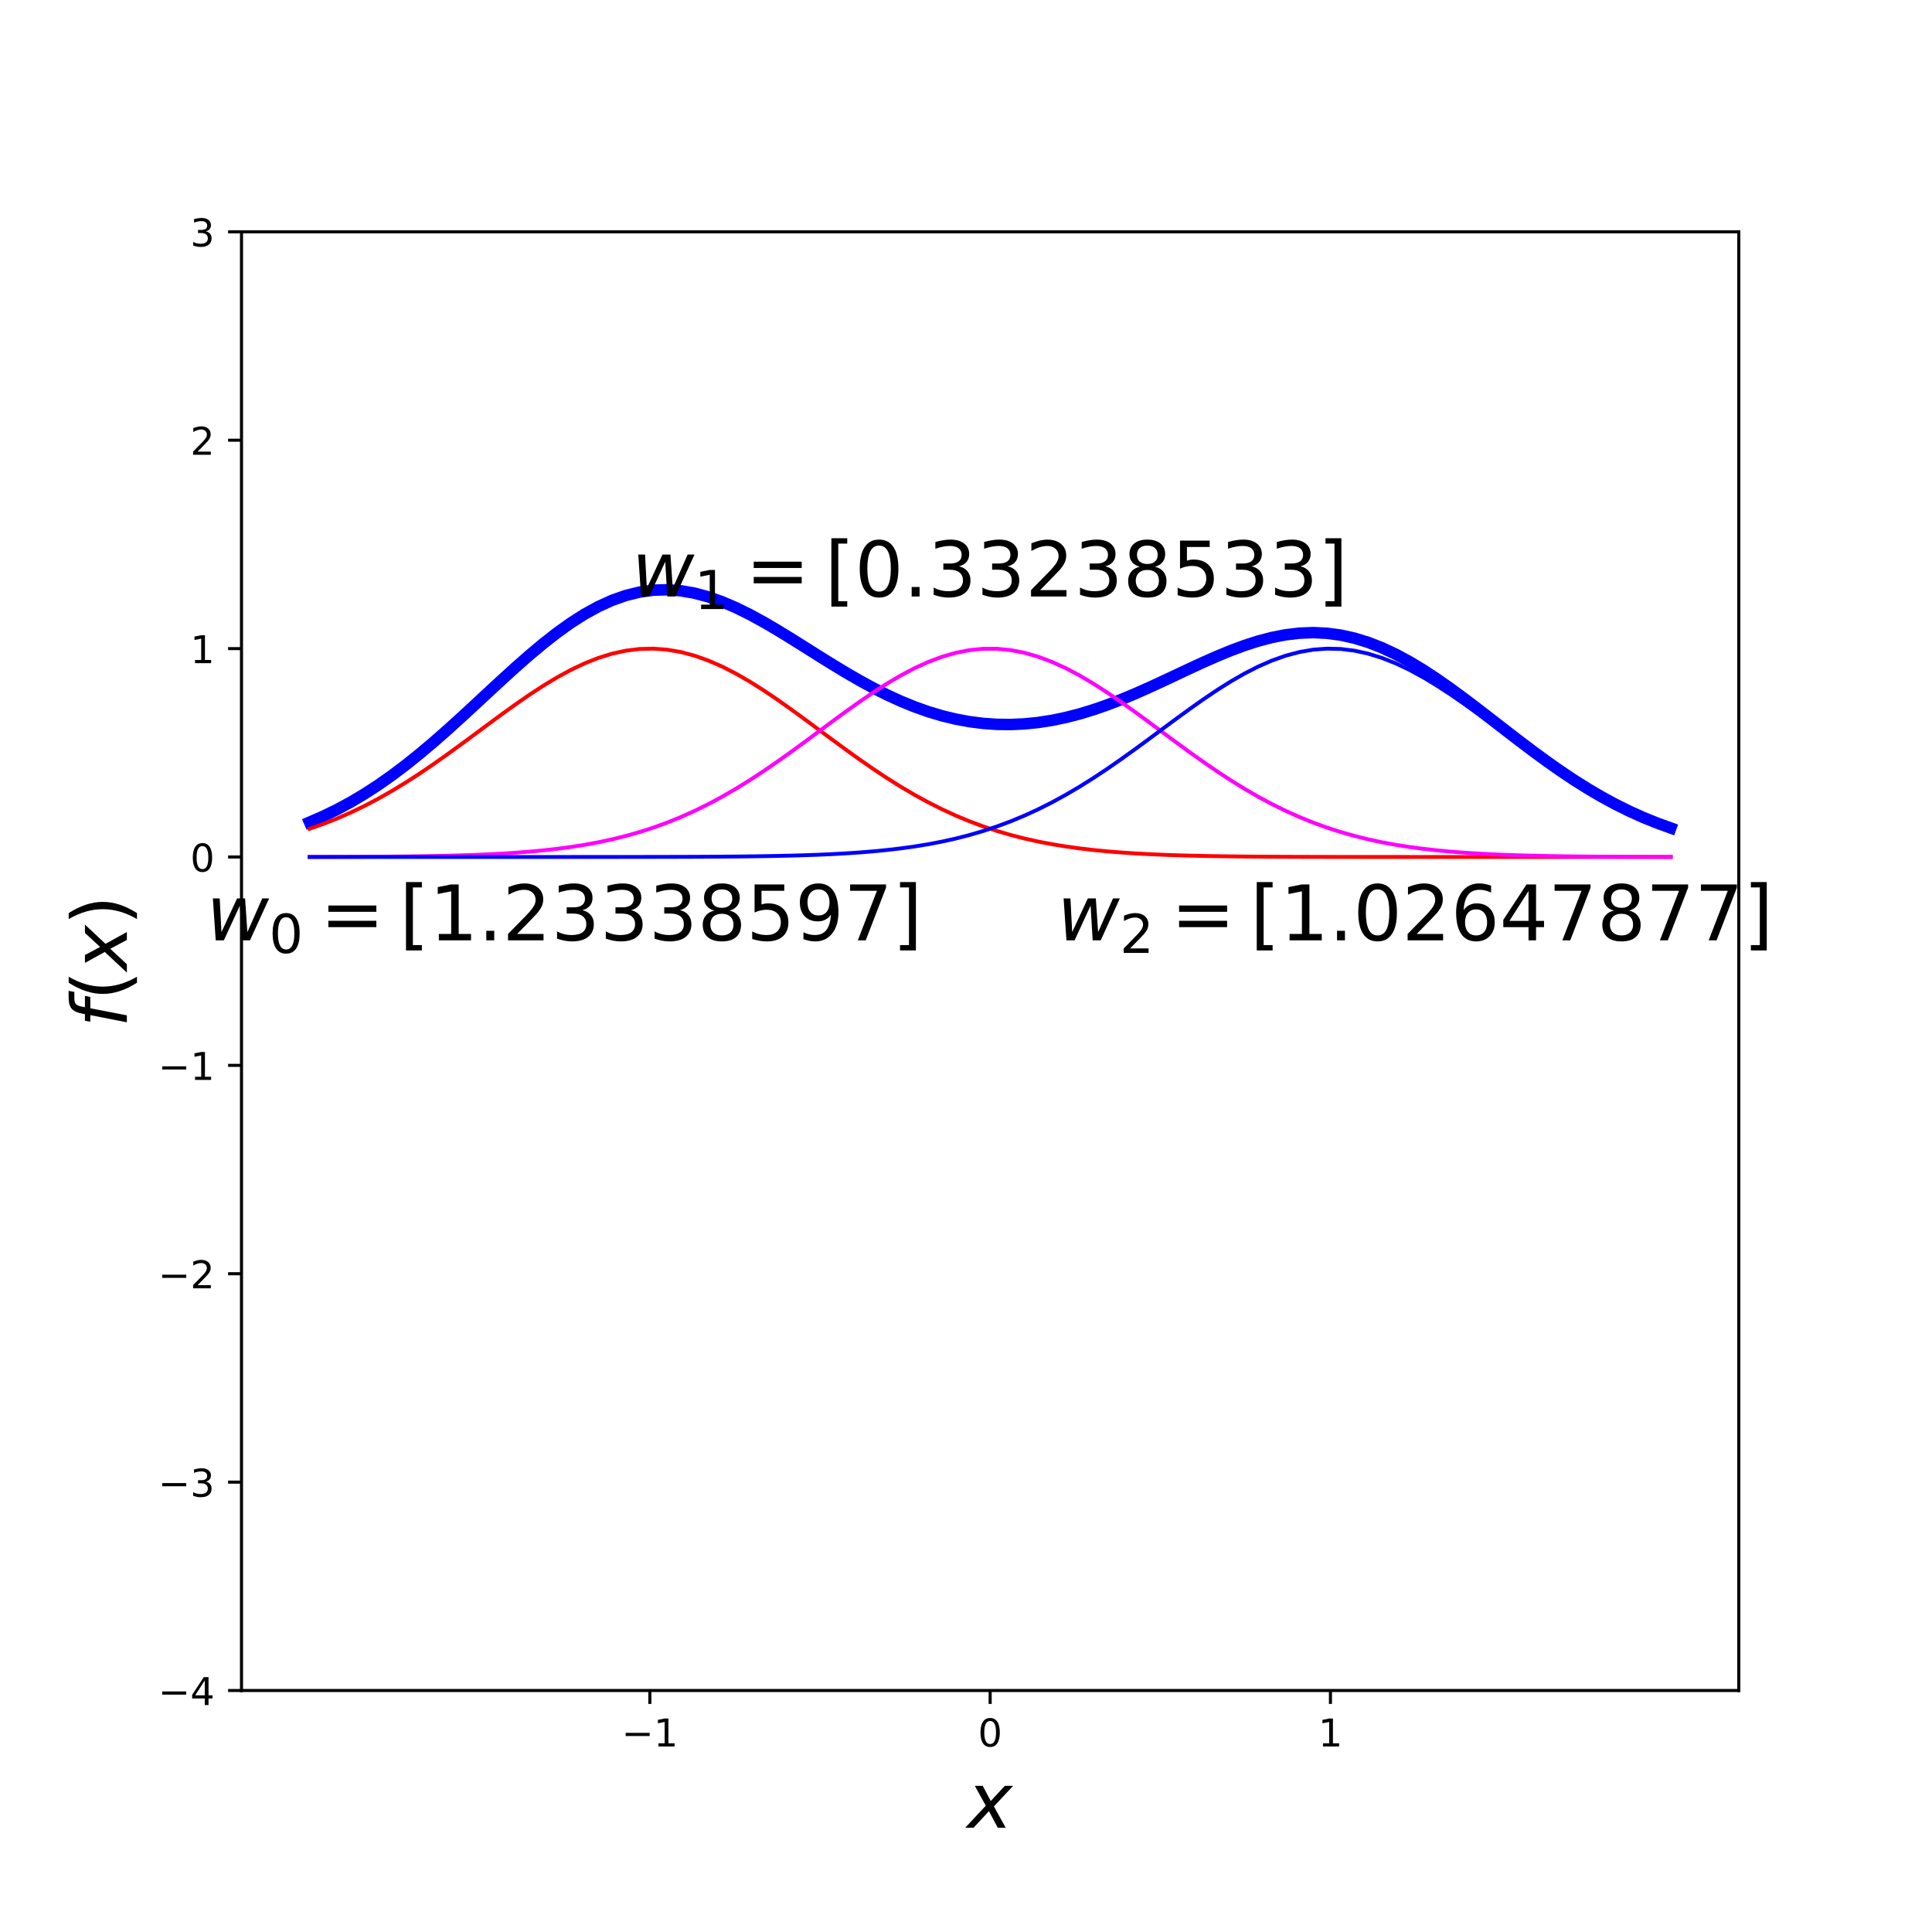
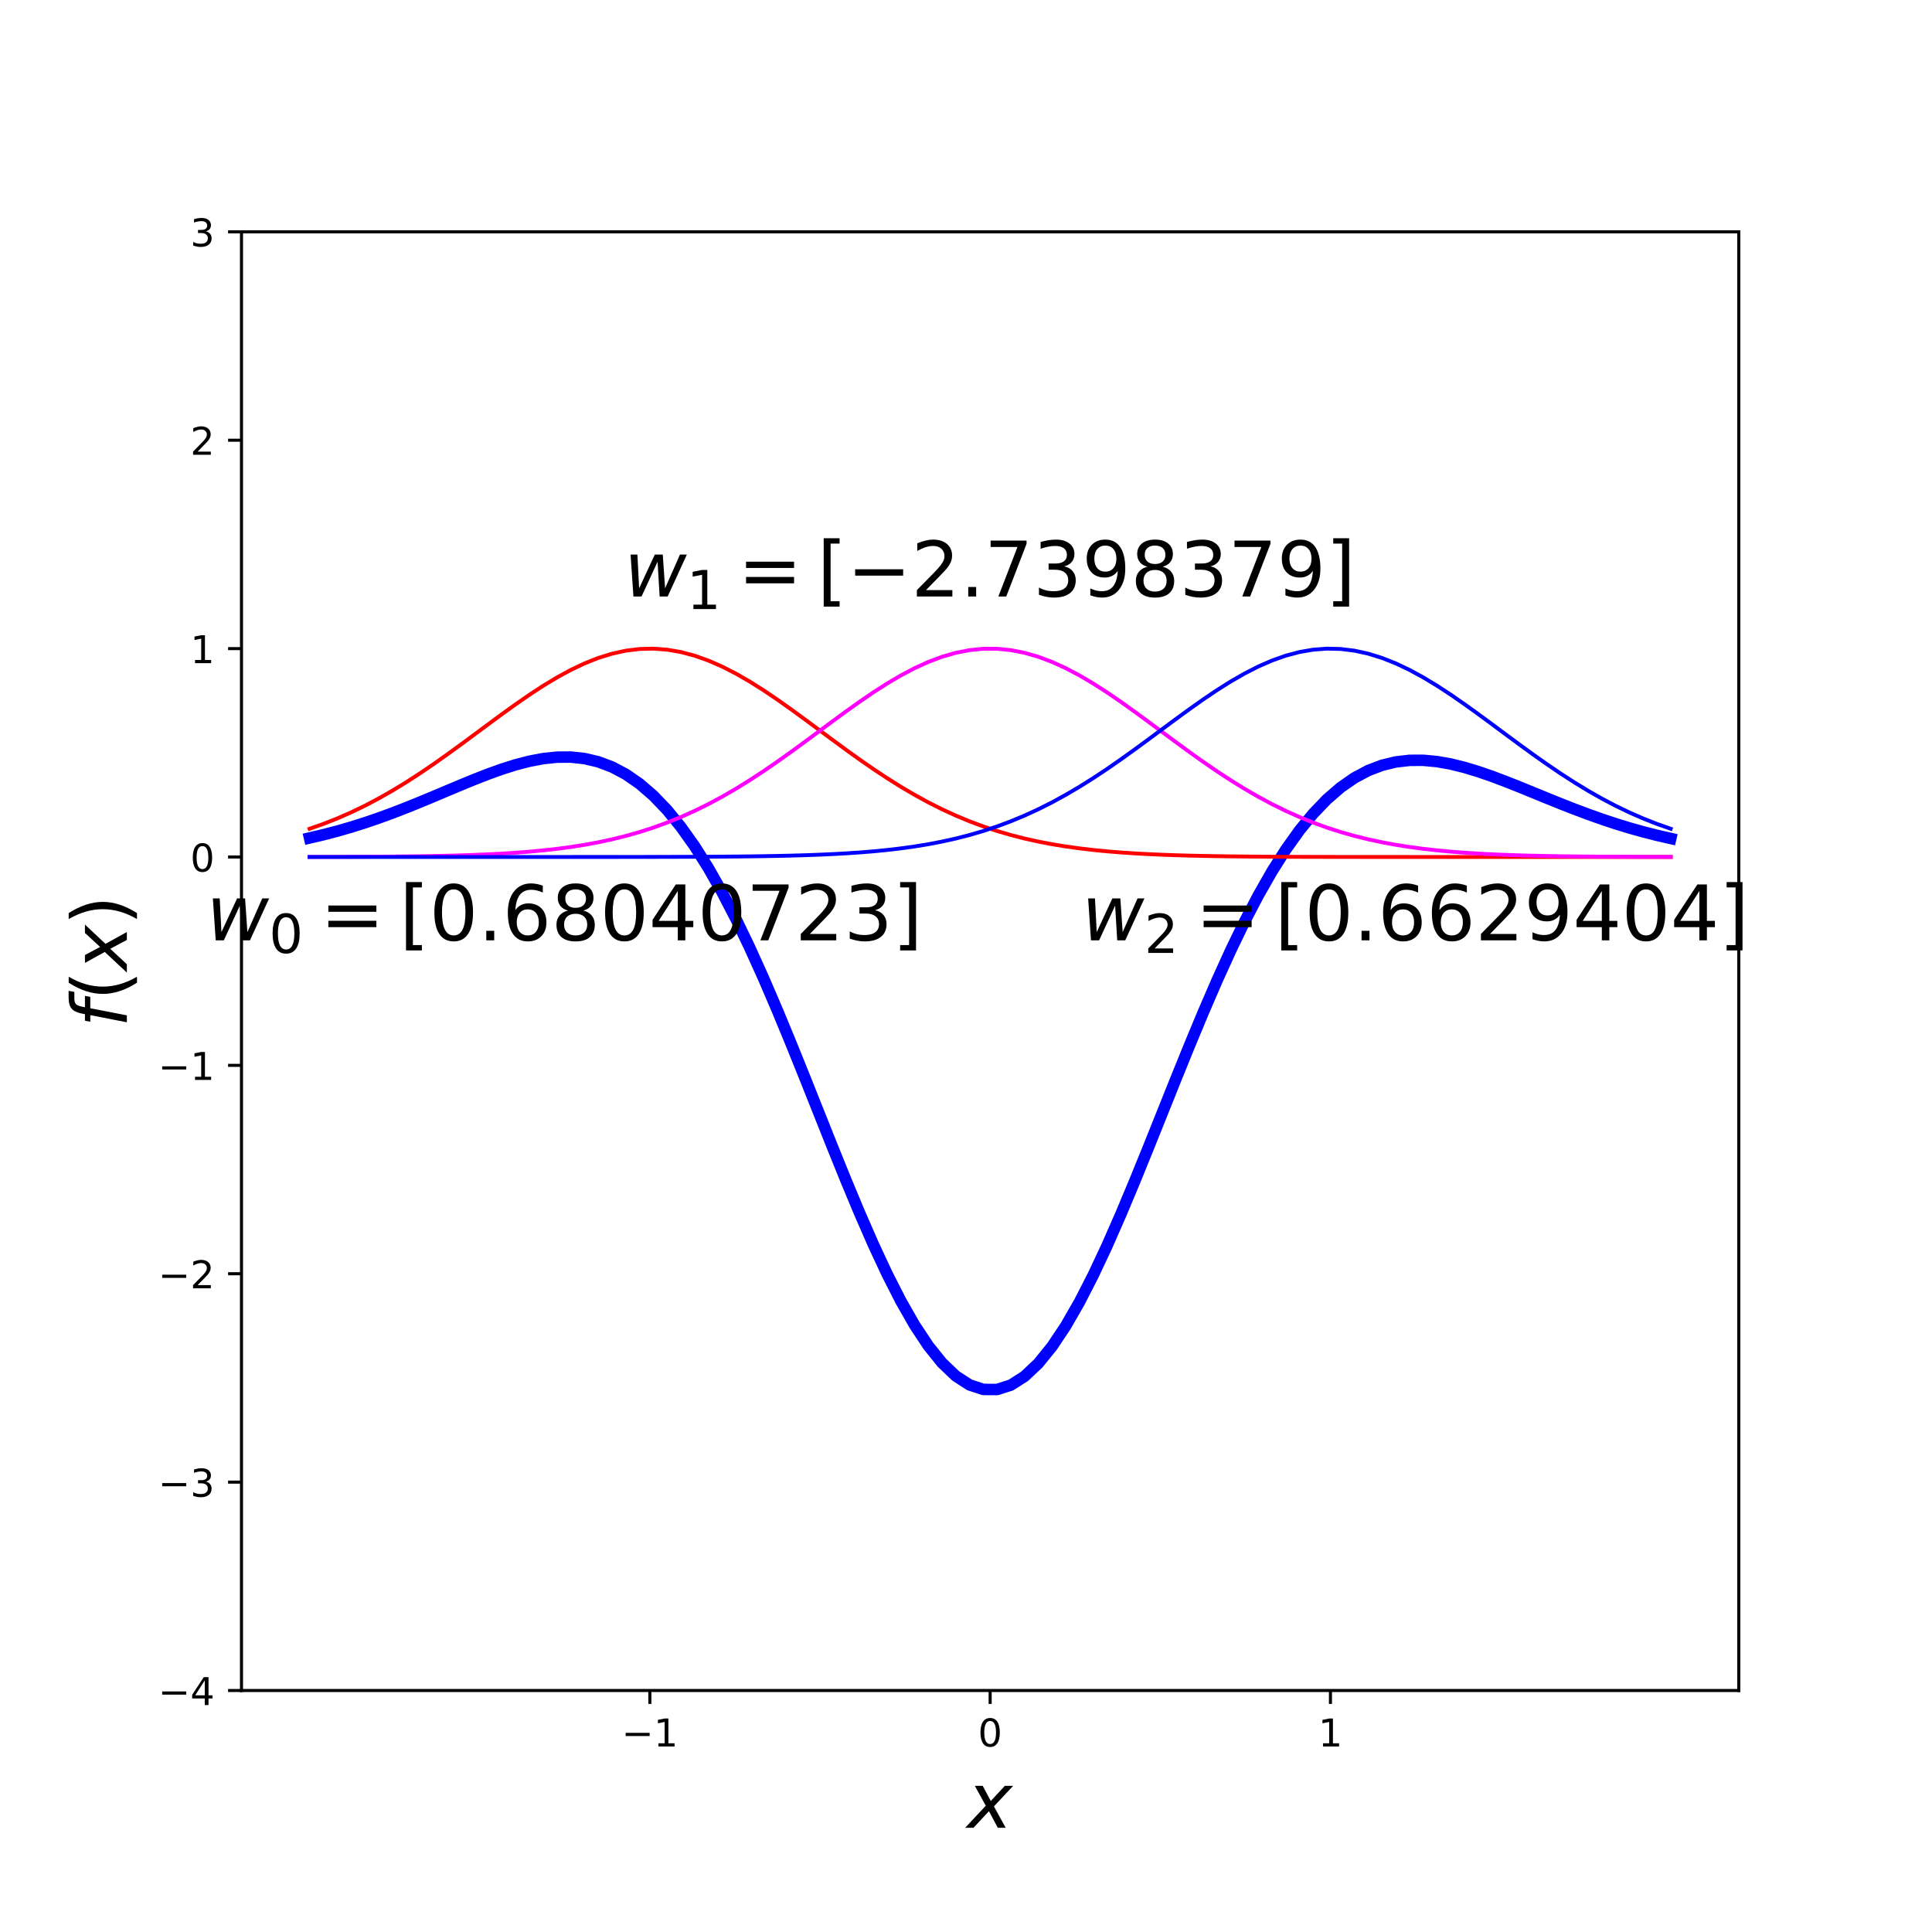
<svg xmlns="http://www.w3.org/2000/svg" xmlns:xlink="http://www.w3.org/1999/xlink" height="504pt" version="1.1" viewBox="0 0 504 504" width="504pt">
  <defs>
    <style type="text/css">
*{stroke-linecap:butt;stroke-linejoin:round;}
  </style>
  </defs>
  <g id="figure_1">
    <g id="patch_1">
      <path d="M 0 504  L 504 504  L 504 0  L 0 0  z " style="fill:none;" />
    </g>
    <g id="axes_1">
      <g id="patch_2">
        <path d="M 63 441  L 453.6 441  L 453.6 60.48  L 63 60.48  z " style="fill:none;" />
      </g>
      <g id="matplotlib.axis_1">
        <g id="xtick_1">
          <g id="line2d_1">
            <defs>
-               <path d="M 0 0  L 0 3.5  " id="me2929692fe" style="stroke:#000000;stroke-width:0.8;" />
-             </defs>
-             <g>
-               <use style="stroke:#000000;stroke-width:0.8;" x="169.527" xlink:href="#me2929692fe" y="441" />
+               <path d="M 0 0  L 0 3.5  " id="m0138e2bc74" style="stroke:#000000;stroke-width:0.8;" />
+             </defs>
+             <g>
+               <use style="stroke:#000000;stroke-width:0.8;" x="169.527" xlink:href="#m0138e2bc74" y="441" />
            </g>
          </g>
          <g id="text_1">
            <defs>
              <path d="M 10.594 35.5  L 73.188 35.5  L 73.188 27.203  L 10.594 27.203  z " id="DejaVuSans-2212" />
              <path d="M 12.406 8.297  L 28.516 8.297  L 28.516 63.922  L 10.984 60.406  L 10.984 69.391  L 28.422 72.906  L 38.281 72.906  L 38.281 8.297  L 54.391 8.297  L 54.391 0  L 12.406 0  z " id="DejaVuSans-31" />
            </defs>
            <g transform="translate(162.1562 455.5984)scale(0.1 -0.1)">
              <use xlink:href="#DejaVuSans-2212" />
              <use x="83.789" xlink:href="#DejaVuSans-31" />
            </g>
          </g>
        </g>
        <g id="xtick_2">
          <g id="line2d_2">
            <g>
-               <use style="stroke:#000000;stroke-width:0.8;" x="258.3" xlink:href="#me2929692fe" y="441" />
+               <use style="stroke:#000000;stroke-width:0.8;" x="258.3" xlink:href="#m0138e2bc74" y="441" />
            </g>
          </g>
          <g id="text_2">
            <defs>
              <path d="M 31.781 66.406  Q 24.172 66.406 20.328 58.906  Q 16.5 51.422 16.5 36.375  Q 16.5 21.391 20.328 13.891  Q 24.172 6.391 31.781 6.391  Q 39.453 6.391 43.281 13.891  Q 47.125 21.391 47.125 36.375  Q 47.125 51.422 43.281 58.906  Q 39.453 66.406 31.781 66.406  z M 31.781 74.219  Q 44.047 74.219 50.516 64.516  Q 56.984 54.828 56.984 36.375  Q 56.984 17.969 50.516 8.266  Q 44.047 -1.422 31.781 -1.422  Q 19.531 -1.422 13.062 8.266  Q 6.594 17.969 6.594 36.375  Q 6.594 54.828 13.062 64.516  Q 19.531 74.219 31.781 74.219  z " id="DejaVuSans-30" />
            </defs>
            <g transform="translate(255.1188 455.5984)scale(0.1 -0.1)">
              <use xlink:href="#DejaVuSans-30" />
            </g>
          </g>
        </g>
        <g id="xtick_3">
          <g id="line2d_3">
            <g>
-               <use style="stroke:#000000;stroke-width:0.8;" x="347.073" xlink:href="#me2929692fe" y="441" />
+               <use style="stroke:#000000;stroke-width:0.8;" x="347.073" xlink:href="#m0138e2bc74" y="441" />
            </g>
          </g>
          <g id="text_3">
            <g transform="translate(343.8915 455.5984)scale(0.1 -0.1)">
              <use xlink:href="#DejaVuSans-31" />
            </g>
          </g>
        </g>
        <g id="text_4">
          <defs>
            <path d="M 60.016 54.688  L 34.906 27.875  L 50.297 0  L 39.984 0  L 28.422 21.688  L 8.297 0  L -2.594 0  L 24.312 28.812  L 10.016 54.688  L 20.312 54.688  L 30.812 34.906  L 49.125 54.688  z " id="DejaVuSans-Oblique-78" />
          </defs>
          <g transform="translate(252.3 476.875)scale(0.2 -0.2)">
            <use transform="translate(0 0.3125)" xlink:href="#DejaVuSans-Oblique-78" />
          </g>
        </g>
      </g>
      <g id="matplotlib.axis_2">
        <g id="ytick_1">
          <g id="line2d_4">
            <defs>
-               <path d="M 0 0  L -3.5 0  " id="m9511e34ce7" style="stroke:#000000;stroke-width:0.8;" />
-             </defs>
-             <g>
-               <use style="stroke:#000000;stroke-width:0.8;" x="63" xlink:href="#m9511e34ce7" y="441" />
+               <path d="M 0 0  L -3.5 0  " id="mc13b5cfabd" style="stroke:#000000;stroke-width:0.8;" />
+             </defs>
+             <g>
+               <use style="stroke:#000000;stroke-width:0.8;" x="63" xlink:href="#mc13b5cfabd" y="441" />
            </g>
          </g>
          <g id="text_5">
            <defs>
              <path d="M 37.797 64.312  L 12.891 25.391  L 37.797 25.391  z M 35.203 72.906  L 47.609 72.906  L 47.609 25.391  L 58.016 25.391  L 58.016 17.188  L 47.609 17.188  L 47.609 0  L 37.797 0  L 37.797 17.188  L 4.891 17.188  L 4.891 26.703  z " id="DejaVuSans-34" />
            </defs>
            <g transform="translate(41.25781 444.7992)scale(0.1 -0.1)">
              <use xlink:href="#DejaVuSans-2212" />
              <use x="83.789" xlink:href="#DejaVuSans-34" />
            </g>
          </g>
        </g>
        <g id="ytick_2">
          <g id="line2d_5">
            <g>
-               <use style="stroke:#000000;stroke-width:0.8;" x="63" xlink:href="#m9511e34ce7" y="386.64" />
+               <use style="stroke:#000000;stroke-width:0.8;" x="63" xlink:href="#mc13b5cfabd" y="386.64" />
            </g>
          </g>
          <g id="text_6">
            <defs>
              <path d="M 40.578 39.312  Q 47.656 37.797 51.625 33  Q 55.609 28.219 55.609 21.188  Q 55.609 10.406 48.188 4.484  Q 40.766 -1.422 27.094 -1.422  Q 22.516 -1.422 17.656 -0.516  Q 12.797 0.391 7.625 2.203  L 7.625 11.719  Q 11.719 9.328 16.594 8.109  Q 21.484 6.891 26.812 6.891  Q 36.078 6.891 40.938 10.547  Q 45.797 14.203 45.797 21.188  Q 45.797 27.641 41.281 31.266  Q 36.766 34.906 28.719 34.906  L 20.219 34.906  L 20.219 43.016  L 29.109 43.016  Q 36.375 43.016 40.234 45.922  Q 44.094 48.828 44.094 54.297  Q 44.094 59.906 40.109 62.906  Q 36.141 65.922 28.719 65.922  Q 24.656 65.922 20.016 65.031  Q 15.375 64.156 9.812 62.312  L 9.812 71.094  Q 15.438 72.656 20.344 73.438  Q 25.25 74.219 29.594 74.219  Q 40.828 74.219 47.359 69.109  Q 53.906 64.016 53.906 55.328  Q 53.906 49.266 50.438 45.094  Q 46.969 40.922 40.578 39.312  z " id="DejaVuSans-33" />
            </defs>
            <g transform="translate(41.25781 390.4392)scale(0.1 -0.1)">
              <use xlink:href="#DejaVuSans-2212" />
              <use x="83.789" xlink:href="#DejaVuSans-33" />
            </g>
          </g>
        </g>
        <g id="ytick_3">
          <g id="line2d_6">
            <g>
-               <use style="stroke:#000000;stroke-width:0.8;" x="63" xlink:href="#m9511e34ce7" y="332.28" />
+               <use style="stroke:#000000;stroke-width:0.8;" x="63" xlink:href="#mc13b5cfabd" y="332.28" />
            </g>
          </g>
          <g id="text_7">
            <defs>
              <path d="M 19.188 8.297  L 53.609 8.297  L 53.609 0  L 7.328 0  L 7.328 8.297  Q 12.938 14.109 22.625 23.891  Q 32.328 33.688 34.812 36.531  Q 39.547 41.844 41.422 45.531  Q 43.312 49.219 43.312 52.781  Q 43.312 58.594 39.234 62.25  Q 35.156 65.922 28.609 65.922  Q 23.969 65.922 18.812 64.312  Q 13.672 62.703 7.812 59.422  L 7.812 69.391  Q 13.766 71.781 18.938 73  Q 24.125 74.219 28.422 74.219  Q 39.75 74.219 46.484 68.547  Q 53.219 62.891 53.219 53.422  Q 53.219 48.922 51.531 44.891  Q 49.859 40.875 45.406 35.406  Q 44.188 33.984 37.641 27.219  Q 31.109 20.453 19.188 8.297  z " id="DejaVuSans-32" />
            </defs>
            <g transform="translate(41.25781 336.0792)scale(0.1 -0.1)">
              <use xlink:href="#DejaVuSans-2212" />
              <use x="83.789" xlink:href="#DejaVuSans-32" />
            </g>
          </g>
        </g>
        <g id="ytick_4">
          <g id="line2d_7">
            <g>
-               <use style="stroke:#000000;stroke-width:0.8;" x="63" xlink:href="#m9511e34ce7" y="277.92" />
+               <use style="stroke:#000000;stroke-width:0.8;" x="63" xlink:href="#mc13b5cfabd" y="277.92" />
            </g>
          </g>
          <g id="text_8">
            <g transform="translate(41.25781 281.7192)scale(0.1 -0.1)">
              <use xlink:href="#DejaVuSans-2212" />
              <use x="83.789" xlink:href="#DejaVuSans-31" />
            </g>
          </g>
        </g>
        <g id="ytick_5">
          <g id="line2d_8">
            <g>
-               <use style="stroke:#000000;stroke-width:0.8;" x="63" xlink:href="#m9511e34ce7" y="223.56" />
+               <use style="stroke:#000000;stroke-width:0.8;" x="63" xlink:href="#mc13b5cfabd" y="223.56" />
            </g>
          </g>
          <g id="text_9">
            <g transform="translate(49.6375 227.3592)scale(0.1 -0.1)">
              <use xlink:href="#DejaVuSans-30" />
            </g>
          </g>
        </g>
        <g id="ytick_6">
          <g id="line2d_9">
            <g>
-               <use style="stroke:#000000;stroke-width:0.8;" x="63" xlink:href="#m9511e34ce7" y="169.2" />
+               <use style="stroke:#000000;stroke-width:0.8;" x="63" xlink:href="#mc13b5cfabd" y="169.2" />
            </g>
          </g>
          <g id="text_10">
            <g transform="translate(49.6375 172.9992)scale(0.1 -0.1)">
              <use xlink:href="#DejaVuSans-31" />
            </g>
          </g>
        </g>
        <g id="ytick_7">
          <g id="line2d_10">
            <g>
-               <use style="stroke:#000000;stroke-width:0.8;" x="63" xlink:href="#m9511e34ce7" y="114.84" />
+               <use style="stroke:#000000;stroke-width:0.8;" x="63" xlink:href="#mc13b5cfabd" y="114.84" />
            </g>
          </g>
          <g id="text_11">
            <g transform="translate(49.6375 118.6392)scale(0.1 -0.1)">
              <use xlink:href="#DejaVuSans-32" />
            </g>
          </g>
        </g>
        <g id="ytick_8">
          <g id="line2d_11">
            <g>
-               <use style="stroke:#000000;stroke-width:0.8;" x="63" xlink:href="#m9511e34ce7" y="60.48" />
+               <use style="stroke:#000000;stroke-width:0.8;" x="63" xlink:href="#mc13b5cfabd" y="60.48" />
            </g>
          </g>
          <g id="text_12">
            <g transform="translate(49.6375 64.27922)scale(0.1 -0.1)">
              <use xlink:href="#DejaVuSans-33" />
            </g>
          </g>
        </g>
        <g id="text_13">
          <defs>
            <path d="M 47.797 75.984  L 46.391 68.5  L 37.797 68.5  Q 32.906 68.5 30.688 66.578  Q 28.469 64.656 27.391 59.516  L 26.422 54.688  L 41.219 54.688  L 39.891 47.703  L 25.094 47.703  L 15.828 0  L 6.781 0  L 16.109 47.703  L 7.516 47.703  L 8.797 54.688  L 17.391 54.688  L 18.109 58.5  Q 19.969 68.172 24.625 72.078  Q 29.297 75.984 39.312 75.984  z " id="DejaVuSans-Oblique-66" />
            <path d="M 31 75.875  Q 24.469 64.656 21.281 53.656  Q 18.109 42.672 18.109 31.391  Q 18.109 20.125 21.312 9.062  Q 24.516 -2 31 -13.188  L 23.188 -13.188  Q 15.875 -1.703 12.234 9.375  Q 8.594 20.453 8.594 31.391  Q 8.594 42.281 12.203 53.312  Q 15.828 64.359 23.188 75.875  z " id="DejaVuSans-28" />
            <path d="M 8.016 75.875  L 15.828 75.875  Q 23.141 64.359 26.781 53.312  Q 30.422 42.281 30.422 31.391  Q 30.422 20.453 26.781 9.375  Q 23.141 -1.703 15.828 -13.188  L 8.016 -13.188  Q 14.5 -2 17.703 9.062  Q 20.906 20.125 20.906 31.391  Q 20.906 42.672 17.703 53.656  Q 14.5 64.656 8.016 75.875  z " id="DejaVuSans-29" />
          </defs>
          <g transform="translate(33.09844 268.04)rotate(-90)scale(0.2 -0.2)">
            <use transform="translate(0 0.015625)" xlink:href="#DejaVuSans-Oblique-66" />
            <use transform="translate(35.20508 0.015625)" xlink:href="#DejaVuSans-28" />
            <use transform="translate(74.21875 0.015625)" xlink:href="#DejaVuSans-Oblique-78" />
            <use transform="translate(133.3984 0.015625)" xlink:href="#DejaVuSans-29" />
          </g>
        </g>
      </g>
      <g id="line2d_12">
-         <path clip-path="url(#pbba453e1f7)" d="M 80.755 214.48  L 84.341 212.921  L 87.928 211.175  L 91.515 209.236  L 95.102 207.101  L 98.688 204.77  L 102.275 202.247  L 105.862 199.542  L 109.449 196.669  L 113.036 193.646  L 116.622 190.497  L 120.209 187.251  L 123.796 183.943  L 127.383 180.608  L 130.969 177.29  L 134.556 174.032  L 138.143 170.879  L 141.73 167.877  L 145.317 165.071  L 148.903 162.504  L 152.49 160.217  L 156.077 158.243  L 159.664 156.611  L 163.25 155.345  L 166.837 154.459  L 170.424 153.961  L 174.011 153.849  L 177.598 154.114  L 181.184 154.74  L 184.771 155.701  L 188.358 156.969  L 191.945 158.507  L 195.531 160.274  L 199.118 162.229  L 202.705 164.327  L 206.292 166.522  L 209.879 168.772  L 213.465 171.034  L 217.052 173.268  L 220.639 175.438  L 224.226 177.514  L 227.812 179.468  L 231.399 181.276  L 234.986 182.919  L 238.573 184.383  L 242.16 185.656  L 245.746 186.73  L 249.333 187.6  L 252.92 188.263  L 256.507 188.717  L 260.093 188.963  L 263.68 189.003  L 267.267 188.838  L 270.854 188.474  L 274.44 187.916  L 278.027 187.17  L 281.614 186.246  L 285.201 185.156  L 288.788 183.913  L 292.374 182.534  L 295.961 181.04  L 299.548 179.454  L 303.135 177.803  L 306.721 176.118  L 310.308 174.43  L 313.895 172.776  L 317.482 171.192  L 321.069 169.715  L 324.655 168.382  L 328.242 167.23  L 331.829 166.291  L 335.416 165.595  L 339.002 165.17  L 342.589 165.034  L 346.176 165.202  L 349.763 165.683  L 353.35 166.479  L 356.936 167.583  L 360.523 168.984  L 364.11 170.665  L 367.697 172.6  L 371.283 174.763  L 374.87 177.121  L 378.457 179.638  L 382.044 182.278  L 385.631 185.003  L 389.217 187.775  L 392.804 190.558  L 396.391 193.318  L 399.978 196.025  L 403.564 198.65  L 407.151 201.169  L 410.738 203.563  L 414.325 205.816  L 417.912 207.917  L 421.498 209.858  L 425.085 211.636  L 428.672 213.251  L 432.259 214.704  L 435.845 216.002  " style="fill:none;stroke:#0000ff;stroke-linecap:square;stroke-width:3;" />
+         <path clip-path="url(#p14d273d806)" d="M 80.755 218.604  L 84.341 217.764  L 87.928 216.828  L 91.515 215.795  L 95.102 214.664  L 98.688 213.441  L 102.275 212.132  L 105.862 210.747  L 109.449 209.3  L 113.036 207.808  L 116.622 206.295  L 120.209 204.787  L 123.796 203.316  L 127.383 201.917  L 130.969 200.63  L 134.556 199.499  L 138.143 198.57  L 141.73 197.893  L 145.317 197.519  L 148.903 197.5  L 152.49 197.887  L 156.077 198.731  L 159.664 200.079  L 163.25 201.974  L 166.837 204.454  L 170.424 207.551  L 174.011 211.287  L 177.598 215.676  L 181.184 220.72  L 184.771 226.413  L 188.358 232.731  L 191.945 239.642  L 195.531 247.096  L 199.118 255.034  L 202.705 263.38  L 206.292 272.046  L 209.879 280.934  L 213.465 289.934  L 217.052 298.928  L 220.639 307.791  L 224.226 316.394  L 227.812 324.607  L 231.399 332.302  L 234.986 339.353  L 238.573 345.644  L 242.16 351.067  L 245.746 355.529  L 249.333 358.953  L 252.92 361.276  L 256.507 362.459  L 260.093 362.479  L 263.68 361.339  L 267.267 359.057  L 270.854 355.677  L 274.44 351.258  L 278.027 345.879  L 281.614 339.634  L 285.201 332.629  L 288.788 324.983  L 292.374 316.818  L 295.961 308.264  L 299.548 299.45  L 303.135 290.506  L 306.721 281.554  L 310.308 272.714  L 313.895 264.093  L 317.482 255.791  L 321.069 247.893  L 324.655 240.475  L 328.242 233.597  L 331.829 227.307  L 335.416 221.637  L 339.002 216.609  L 342.589 212.231  L 346.176 208.5  L 349.763 205.402  L 353.35 202.914  L 356.936 201.005  L 360.523 199.638  L 364.11 198.769  L 367.697 198.352  L 371.283 198.338  L 374.87 198.674  L 378.457 199.31  L 382.044 200.195  L 385.631 201.281  L 389.217 202.522  L 392.804 203.874  L 396.391 205.299  L 399.978 206.762  L 403.564 208.23  L 407.151 209.679  L 410.738 211.086  L 414.325 212.433  L 417.912 213.707  L 421.498 214.897  L 425.085 215.997  L 428.672 217.003  L 432.259 217.915  L 435.845 218.733  " style="fill:none;stroke:#0000ff;stroke-linecap:square;stroke-width:3;" />
      </g>
      <g id="line2d_13">
-         <path clip-path="url(#pbba453e1f7)" d="M 80.755 216.203  L 84.341 214.941  L 87.928 213.528  L 91.515 211.959  L 95.102 210.232  L 98.688 208.348  L 102.275 206.31  L 105.862 204.127  L 109.449 201.81  L 113.036 199.376  L 116.622 196.843  L 120.209 194.238  L 123.796 191.588  L 127.383 188.925  L 130.969 186.285  L 134.556 183.705  L 138.143 181.223  L 141.73 178.88  L 145.317 176.714  L 148.903 174.762  L 152.49 173.061  L 156.077 171.639  L 159.664 170.526  L 163.25 169.741  L 166.837 169.3  L 170.424 169.211  L 174.011 169.477  L 177.598 170.091  L 181.184 171.043  L 184.771 172.313  L 188.358 173.878  L 191.945 175.709  L 195.531 177.772  L 199.118 180.032  L 202.705 182.449  L 206.292 184.985  L 209.879 187.6  L 213.465 190.256  L 217.052 192.916  L 220.639 195.548  L 224.226 198.12  L 227.812 200.606  L 231.399 202.985  L 234.986 205.236  L 238.573 207.348  L 242.16 209.31  L 245.746 211.115  L 249.333 212.763  L 252.92 214.254  L 256.507 215.591  L 260.093 216.78  L 263.68 217.829  L 267.267 218.748  L 270.854 219.545  L 274.44 220.232  L 278.027 220.82  L 281.614 221.318  L 285.201 221.738  L 288.788 222.089  L 292.374 222.38  L 295.961 222.619  L 299.548 222.815  L 303.135 222.974  L 306.721 223.102  L 310.308 223.205  L 313.895 223.286  L 317.482 223.35  L 321.069 223.4  L 324.655 223.439  L 328.242 223.469  L 331.829 223.492  L 335.416 223.51  L 339.002 223.523  L 342.589 223.533  L 346.176 223.54  L 349.763 223.546  L 353.35 223.55  L 356.936 223.553  L 360.523 223.555  L 364.11 223.556  L 367.697 223.557  L 371.283 223.558  L 374.87 223.559  L 378.457 223.559  L 382.044 223.559  L 385.631 223.56  L 389.217 223.56  L 392.804 223.56  L 396.391 223.56  L 399.978 223.56  L 403.564 223.56  L 407.151 223.56  L 410.738 223.56  L 414.325 223.56  L 417.912 223.56  L 421.498 223.56  L 425.085 223.56  L 428.672 223.56  L 432.259 223.56  L 435.845 223.56  " style="fill:none;stroke:#ff0000;stroke-linecap:square;" />
+         <path clip-path="url(#p14d273d806)" d="M 80.755 216.203  L 84.341 214.941  L 87.928 213.528  L 91.515 211.959  L 95.102 210.232  L 98.688 208.348  L 102.275 206.31  L 105.862 204.127  L 109.449 201.81  L 113.036 199.376  L 116.622 196.843  L 120.209 194.238  L 123.796 191.588  L 127.383 188.925  L 130.969 186.285  L 134.556 183.705  L 138.143 181.223  L 141.73 178.88  L 145.317 176.714  L 148.903 174.762  L 152.49 173.061  L 156.077 171.639  L 159.664 170.526  L 163.25 169.741  L 166.837 169.3  L 170.424 169.211  L 174.011 169.477  L 177.598 170.091  L 181.184 171.043  L 184.771 172.313  L 188.358 173.878  L 191.945 175.709  L 195.531 177.772  L 199.118 180.032  L 202.705 182.449  L 206.292 184.985  L 209.879 187.6  L 213.465 190.256  L 217.052 192.916  L 220.639 195.548  L 224.226 198.12  L 227.812 200.606  L 231.399 202.985  L 234.986 205.236  L 238.573 207.348  L 242.16 209.31  L 245.746 211.115  L 249.333 212.763  L 252.92 214.254  L 256.507 215.591  L 260.093 216.78  L 263.68 217.829  L 267.267 218.748  L 270.854 219.545  L 274.44 220.232  L 278.027 220.82  L 281.614 221.318  L 285.201 221.738  L 288.788 222.089  L 292.374 222.38  L 295.961 222.619  L 299.548 222.815  L 303.135 222.974  L 306.721 223.102  L 310.308 223.205  L 313.895 223.286  L 317.482 223.35  L 321.069 223.4  L 324.655 223.439  L 328.242 223.469  L 331.829 223.492  L 335.416 223.51  L 339.002 223.523  L 342.589 223.533  L 346.176 223.54  L 349.763 223.546  L 353.35 223.55  L 356.936 223.553  L 360.523 223.555  L 364.11 223.556  L 367.697 223.557  L 371.283 223.558  L 374.87 223.559  L 378.457 223.559  L 382.044 223.559  L 385.631 223.56  L 389.217 223.56  L 392.804 223.56  L 396.391 223.56  L 399.978 223.56  L 403.564 223.56  L 407.151 223.56  L 410.738 223.56  L 414.325 223.56  L 417.912 223.56  L 421.498 223.56  L 425.085 223.56  L 428.672 223.56  L 432.259 223.56  L 435.845 223.56  " style="fill:none;stroke:#ff0000;stroke-linecap:square;" />
      </g>
      <g id="line2d_14">
-         <path clip-path="url(#pbba453e1f7)" d="M 80.755 223.542  L 84.341 223.535  L 87.928 223.526  L 91.515 223.513  L 95.102 223.497  L 98.688 223.475  L 102.275 223.447  L 105.862 223.411  L 109.449 223.364  L 113.036 223.303  L 116.622 223.227  L 120.209 223.13  L 123.796 223.009  L 127.383 222.858  L 130.969 222.672  L 134.556 222.444  L 138.143 222.167  L 141.73 221.832  L 145.317 221.43  L 148.903 220.953  L 152.49 220.388  L 156.077 219.727  L 159.664 218.958  L 163.25 218.071  L 166.837 217.055  L 170.424 215.901  L 174.011 214.602  L 177.598 213.15  L 181.184 211.542  L 184.771 209.776  L 188.358 207.853  L 191.945 205.778  L 195.531 203.56  L 199.118 201.212  L 202.705 198.751  L 206.292 196.198  L 209.879 193.578  L 213.465 190.922  L 217.052 188.262  L 220.639 185.633  L 224.226 183.074  L 227.812 180.623  L 231.399 178.32  L 234.986 176.204  L 238.573 174.312  L 242.16 172.678  L 245.746 171.331  L 249.333 170.298  L 252.92 169.598  L 256.507 169.244  L 260.093 169.244  L 263.68 169.598  L 267.267 170.298  L 270.854 171.331  L 274.44 172.678  L 278.027 174.312  L 281.614 176.204  L 285.201 178.32  L 288.788 180.623  L 292.374 183.074  L 295.961 185.633  L 299.548 188.262  L 303.135 190.922  L 306.721 193.578  L 310.308 196.198  L 313.895 198.751  L 317.482 201.212  L 321.069 203.56  L 324.655 205.778  L 328.242 207.853  L 331.829 209.776  L 335.416 211.542  L 339.002 213.15  L 342.589 214.602  L 346.176 215.901  L 349.763 217.055  L 353.35 218.071  L 356.936 218.958  L 360.523 219.727  L 364.11 220.388  L 367.697 220.953  L 371.283 221.43  L 374.87 221.832  L 378.457 222.167  L 382.044 222.444  L 385.631 222.672  L 389.217 222.858  L 392.804 223.009  L 396.391 223.13  L 399.978 223.227  L 403.564 223.303  L 407.151 223.364  L 410.738 223.411  L 414.325 223.447  L 417.912 223.475  L 421.498 223.497  L 425.085 223.513  L 428.672 223.526  L 432.259 223.535  L 435.845 223.542  " style="fill:none;stroke:#ff00ff;stroke-linecap:square;" />
+         <path clip-path="url(#p14d273d806)" d="M 80.755 223.542  L 84.341 223.535  L 87.928 223.526  L 91.515 223.513  L 95.102 223.497  L 98.688 223.475  L 102.275 223.447  L 105.862 223.411  L 109.449 223.364  L 113.036 223.303  L 116.622 223.227  L 120.209 223.13  L 123.796 223.009  L 127.383 222.858  L 130.969 222.672  L 134.556 222.444  L 138.143 222.167  L 141.73 221.832  L 145.317 221.43  L 148.903 220.953  L 152.49 220.388  L 156.077 219.727  L 159.664 218.958  L 163.25 218.071  L 166.837 217.055  L 170.424 215.901  L 174.011 214.602  L 177.598 213.15  L 181.184 211.542  L 184.771 209.776  L 188.358 207.853  L 191.945 205.778  L 195.531 203.56  L 199.118 201.212  L 202.705 198.751  L 206.292 196.198  L 209.879 193.578  L 213.465 190.922  L 217.052 188.262  L 220.639 185.633  L 224.226 183.074  L 227.812 180.623  L 231.399 178.32  L 234.986 176.204  L 238.573 174.312  L 242.16 172.678  L 245.746 171.331  L 249.333 170.298  L 252.92 169.598  L 256.507 169.244  L 260.093 169.244  L 263.68 169.598  L 267.267 170.298  L 270.854 171.331  L 274.44 172.678  L 278.027 174.312  L 281.614 176.204  L 285.201 178.32  L 288.788 180.623  L 292.374 183.074  L 295.961 185.633  L 299.548 188.262  L 303.135 190.922  L 306.721 193.578  L 310.308 196.198  L 313.895 198.751  L 317.482 201.212  L 321.069 203.56  L 324.655 205.778  L 328.242 207.853  L 331.829 209.776  L 335.416 211.542  L 339.002 213.15  L 342.589 214.602  L 346.176 215.901  L 349.763 217.055  L 353.35 218.071  L 356.936 218.958  L 360.523 219.727  L 364.11 220.388  L 367.697 220.953  L 371.283 221.43  L 374.87 221.832  L 378.457 222.167  L 382.044 222.444  L 385.631 222.672  L 389.217 222.858  L 392.804 223.009  L 396.391 223.13  L 399.978 223.227  L 403.564 223.303  L 407.151 223.364  L 410.738 223.411  L 414.325 223.447  L 417.912 223.475  L 421.498 223.497  L 425.085 223.513  L 428.672 223.526  L 432.259 223.535  L 435.845 223.542  " style="fill:none;stroke:#ff00ff;stroke-linecap:square;" />
      </g>
      <g id="line2d_15">
-         <path clip-path="url(#pbba453e1f7)" d="M 80.755 223.56  L 84.341 223.56  L 87.928 223.56  L 91.515 223.56  L 95.102 223.56  L 98.688 223.56  L 102.275 223.56  L 105.862 223.56  L 109.449 223.56  L 113.036 223.56  L 116.622 223.56  L 120.209 223.56  L 123.796 223.56  L 127.383 223.56  L 130.969 223.56  L 134.556 223.559  L 138.143 223.559  L 141.73 223.559  L 145.317 223.558  L 148.903 223.557  L 152.49 223.556  L 156.077 223.555  L 159.664 223.553  L 163.25 223.55  L 166.837 223.546  L 170.424 223.54  L 174.011 223.533  L 177.598 223.523  L 181.184 223.51  L 184.771 223.492  L 188.358 223.469  L 191.945 223.439  L 195.531 223.4  L 199.118 223.35  L 202.705 223.286  L 206.292 223.205  L 209.879 223.102  L 213.465 222.974  L 217.052 222.815  L 220.639 222.619  L 224.226 222.38  L 227.812 222.089  L 231.399 221.738  L 234.986 221.318  L 238.573 220.82  L 242.16 220.232  L 245.746 219.545  L 249.333 218.748  L 252.92 217.829  L 256.507 216.78  L 260.093 215.591  L 263.68 214.254  L 267.267 212.763  L 270.854 211.115  L 274.44 209.31  L 278.027 207.348  L 281.614 205.236  L 285.201 202.985  L 288.788 200.606  L 292.374 198.12  L 295.961 195.548  L 299.548 192.916  L 303.135 190.256  L 306.721 187.6  L 310.308 184.985  L 313.895 182.449  L 317.482 180.032  L 321.069 177.772  L 324.655 175.709  L 328.242 173.878  L 331.829 172.313  L 335.416 171.043  L 339.002 170.091  L 342.589 169.477  L 346.176 169.211  L 349.763 169.3  L 353.35 169.741  L 356.936 170.526  L 360.523 171.639  L 364.11 173.061  L 367.697 174.762  L 371.283 176.714  L 374.87 178.88  L 378.457 181.223  L 382.044 183.705  L 385.631 186.285  L 389.217 188.925  L 392.804 191.588  L 396.391 194.238  L 399.978 196.843  L 403.564 199.376  L 407.151 201.81  L 410.738 204.127  L 414.325 206.31  L 417.912 208.348  L 421.498 210.232  L 425.085 211.959  L 428.672 213.528  L 432.259 214.941  L 435.845 216.203  " style="fill:none;stroke:#0000ff;stroke-linecap:square;" />
+         <path clip-path="url(#p14d273d806)" d="M 80.755 223.56  L 84.341 223.56  L 87.928 223.56  L 91.515 223.56  L 95.102 223.56  L 98.688 223.56  L 102.275 223.56  L 105.862 223.56  L 109.449 223.56  L 113.036 223.56  L 116.622 223.56  L 120.209 223.56  L 123.796 223.56  L 127.383 223.56  L 130.969 223.56  L 134.556 223.559  L 138.143 223.559  L 141.73 223.559  L 145.317 223.558  L 148.903 223.557  L 152.49 223.556  L 156.077 223.555  L 159.664 223.553  L 163.25 223.55  L 166.837 223.546  L 170.424 223.54  L 174.011 223.533  L 177.598 223.523  L 181.184 223.51  L 184.771 223.492  L 188.358 223.469  L 191.945 223.439  L 195.531 223.4  L 199.118 223.35  L 202.705 223.286  L 206.292 223.205  L 209.879 223.102  L 213.465 222.974  L 217.052 222.815  L 220.639 222.619  L 224.226 222.38  L 227.812 222.089  L 231.399 221.738  L 234.986 221.318  L 238.573 220.82  L 242.16 220.232  L 245.746 219.545  L 249.333 218.748  L 252.92 217.829  L 256.507 216.78  L 260.093 215.591  L 263.68 214.254  L 267.267 212.763  L 270.854 211.115  L 274.44 209.31  L 278.027 207.348  L 281.614 205.236  L 285.201 202.985  L 288.788 200.606  L 292.374 198.12  L 295.961 195.548  L 299.548 192.916  L 303.135 190.256  L 306.721 187.6  L 310.308 184.985  L 313.895 182.449  L 317.482 180.032  L 321.069 177.772  L 324.655 175.709  L 328.242 173.878  L 331.829 172.313  L 335.416 171.043  L 339.002 170.091  L 342.589 169.477  L 346.176 169.211  L 349.763 169.3  L 353.35 169.741  L 356.936 170.526  L 360.523 171.639  L 364.11 173.061  L 367.697 174.762  L 371.283 176.714  L 374.87 178.88  L 378.457 181.223  L 382.044 183.705  L 385.631 186.285  L 389.217 188.925  L 392.804 191.588  L 396.391 194.238  L 399.978 196.843  L 403.564 199.376  L 407.151 201.81  L 410.738 204.127  L 414.325 206.31  L 417.912 208.348  L 421.498 210.232  L 425.085 211.959  L 428.672 213.528  L 432.259 214.941  L 435.845 216.203  " style="fill:none;stroke:#0000ff;stroke-linecap:square;" />
      </g>
      <g id="patch_3">
        <path d="M 63 441  L 63 60.48  " style="fill:none;stroke:#000000;stroke-linecap:square;stroke-linejoin:miter;stroke-width:0.8;" />
      </g>
      <g id="patch_4">
        <path d="M 453.6 441  L 453.6 60.48  " style="fill:none;stroke:#000000;stroke-linecap:square;stroke-linejoin:miter;stroke-width:0.8;" />
      </g>
      <g id="patch_5">
        <path d="M 63 441  L 453.6 441  " style="fill:none;stroke:#000000;stroke-linecap:square;stroke-linejoin:miter;stroke-width:0.8;" />
      </g>
      <g id="patch_6">
        <path d="M 63 60.48  L 453.6 60.48  " style="fill:none;stroke:#000000;stroke-linecap:square;stroke-linejoin:miter;stroke-width:0.8;" />
      </g>
      <g id="text_14">
        <defs>
          <path d="M 8.5 54.688  L 17.391 54.688  L 19.672 10.688  L 40.094 54.688  L 50.484 54.688  L 53.516 10.688  L 72.906 54.688  L 81.891 54.688  L 56.891 0  L 46.391 0  L 43.703 45.312  L 22.797 0  L 12.203 0  z " id="DejaVuSans-Oblique-77" />
          <path d="M 10.594 45.406  L 73.188 45.406  L 73.188 37.203  L 10.594 37.203  z M 10.594 25.484  L 73.188 25.484  L 73.188 17.188  L 10.594 17.188  z " id="DejaVuSans-3d" />
          <path d="M 8.594 75.984  L 29.297 75.984  L 29.297 69  L 17.578 69  L 17.578 -6.203  L 29.297 -6.203  L 29.297 -13.188  L 8.594 -13.188  z " id="DejaVuSans-5b" />
          <path d="M 10.688 12.406  L 21 12.406  L 21 0  L 10.688 0  z " id="DejaVuSans-2e" />
+           <path d="M 33.016 40.375  Q 26.375 40.375 22.484 35.828  Q 18.609 31.297 18.609 23.391  Q 18.609 15.531 22.484 10.953  Q 26.375 6.391 33.016 6.391  Q 39.656 6.391 43.531 10.953  Q 47.406 15.531 47.406 23.391  Q 47.406 31.297 43.531 35.828  Q 39.656 40.375 33.016 40.375  z M 52.594 71.297  L 52.594 62.312  Q 48.875 64.062 45.094 64.984  Q 41.312 65.922 37.594 65.922  Q 27.828 65.922 22.672 59.328  Q 17.531 52.734 16.797 39.406  Q 19.672 43.656 24.016 45.922  Q 28.375 48.188 33.594 48.188  Q 44.578 48.188 50.953 41.516  Q 57.328 34.859 57.328 23.391  Q 57.328 12.156 50.688 5.359  Q 44.047 -1.422 33.016 -1.422  Q 20.359 -1.422 13.672 8.266  Q 6.984 17.969 6.984 36.375  Q 6.984 53.656 15.188 63.938  Q 23.391 74.219 37.203 74.219  Q 40.922 74.219 44.703 73.484  Q 48.484 72.75 52.594 71.297  z " id="DejaVuSans-36" />
          <path d="M 31.781 34.625  Q 24.75 34.625 20.719 30.859  Q 16.703 27.094 16.703 20.516  Q 16.703 13.922 20.719 10.156  Q 24.75 6.391 31.781 6.391  Q 38.812 6.391 42.859 10.172  Q 46.922 13.969 46.922 20.516  Q 46.922 27.094 42.891 30.859  Q 38.875 34.625 31.781 34.625  z M 21.922 38.812  Q 15.578 40.375 12.031 44.719  Q 8.5 49.078 8.5 55.328  Q 8.5 64.062 14.719 69.141  Q 20.953 74.219 31.781 74.219  Q 42.672 74.219 48.875 69.141  Q 55.078 64.062 55.078 55.328  Q 55.078 49.078 51.531 44.719  Q 48 40.375 41.703 38.812  Q 48.828 37.156 52.797 32.312  Q 56.781 27.484 56.781 20.516  Q 56.781 9.906 50.312 4.234  Q 43.844 -1.422 31.781 -1.422  Q 19.734 -1.422 13.25 4.234  Q 6.781 9.906 6.781 20.516  Q 6.781 27.484 10.781 32.312  Q 14.797 37.156 21.922 38.812  z M 18.312 54.391  Q 18.312 48.734 21.844 45.562  Q 25.391 42.391 31.781 42.391  Q 38.141 42.391 41.719 45.562  Q 45.312 48.734 45.312 54.391  Q 45.312 60.062 41.719 63.234  Q 38.141 66.406 31.781 66.406  Q 25.391 66.406 21.844 63.234  Q 18.312 60.062 18.312 54.391  z " id="DejaVuSans-38" />
-           <path d="M 10.797 72.906  L 49.516 72.906  L 49.516 64.594  L 19.828 64.594  L 19.828 46.734  Q 21.969 47.469 24.109 47.828  Q 26.266 48.188 28.422 48.188  Q 40.625 48.188 47.75 41.5  Q 54.891 34.812 54.891 23.391  Q 54.891 11.625 47.562 5.094  Q 40.234 -1.422 26.906 -1.422  Q 22.312 -1.422 17.547 -0.641  Q 12.797 0.141 7.719 1.703  L 7.719 11.625  Q 12.109 9.234 16.797 8.062  Q 21.484 6.891 26.703 6.891  Q 35.156 6.891 40.078 11.328  Q 45.016 15.766 45.016 23.391  Q 45.016 31 40.078 35.438  Q 35.156 39.891 26.703 39.891  Q 22.75 39.891 18.812 39.016  Q 14.891 38.141 10.797 36.281  z " id="DejaVuSans-35" />
-           <path d="M 10.984 1.516  L 10.984 10.5  Q 14.703 8.734 18.5 7.812  Q 22.312 6.891 25.984 6.891  Q 35.75 6.891 40.891 13.453  Q 46.047 20.016 46.781 33.406  Q 43.953 29.203 39.594 26.953  Q 35.25 24.703 29.984 24.703  Q 19.047 24.703 12.672 31.312  Q 6.297 37.938 6.297 49.422  Q 6.297 60.641 12.938 67.422  Q 19.578 74.219 30.609 74.219  Q 43.266 74.219 49.922 64.516  Q 56.594 54.828 56.594 36.375  Q 56.594 19.141 48.406 8.859  Q 40.234 -1.422 26.422 -1.422  Q 22.703 -1.422 18.891 -0.688  Q 15.094 0.047 10.984 1.516  z M 30.609 32.422  Q 37.25 32.422 41.125 36.953  Q 45.016 41.5 45.016 49.422  Q 45.016 57.281 41.125 61.844  Q 37.25 66.406 30.609 66.406  Q 23.969 66.406 20.094 61.844  Q 16.219 57.281 16.219 49.422  Q 16.219 41.5 20.094 36.953  Q 23.969 32.422 30.609 32.422  z " id="DejaVuSans-39" />
          <path d="M 8.203 72.906  L 55.078 72.906  L 55.078 68.703  L 28.609 0  L 18.312 0  L 43.219 64.594  L 8.203 64.594  z " id="DejaVuSans-37" />
          <path d="M 30.422 75.984  L 30.422 -13.188  L 9.719 -13.188  L 9.719 -6.203  L 21.391 -6.203  L 21.391 69  L 9.719 69  L 9.719 75.984  z " id="DejaVuSans-5d" />
        </defs>
        <g transform="translate(53.83409 245.304)scale(0.2 -0.2)">
          <use transform="translate(0 0.015625)" xlink:href="#DejaVuSans-Oblique-77" />
          <use transform="translate(81.78711 -16.39062)scale(0.7)" xlink:href="#DejaVuSans-30" />
          <use transform="translate(148.54 0.015625)" xlink:href="#DejaVuSans-3d" />
          <use transform="translate(251.8115 0.015625)" xlink:href="#DejaVuSans-5b" />
-           <use transform="translate(290.8252 0.015625)" xlink:href="#DejaVuSans-31" />
+           <use transform="translate(290.8252 0.015625)" xlink:href="#DejaVuSans-30" />
          <use transform="translate(354.4482 0.015625)" xlink:href="#DejaVuSans-2e" />
-           <use transform="translate(386.1572 0.015625)" xlink:href="#DejaVuSans-32" />
-           <use transform="translate(449.7803 0.015625)" xlink:href="#DejaVuSans-33" />
-           <use transform="translate(513.4033 0.015625)" xlink:href="#DejaVuSans-33" />
-           <use transform="translate(577.0264 0.015625)" xlink:href="#DejaVuSans-33" />
-           <use transform="translate(640.6494 0.015625)" xlink:href="#DejaVuSans-38" />
-           <use transform="translate(704.2725 0.015625)" xlink:href="#DejaVuSans-35" />
-           <use transform="translate(767.8174 0.015625)" xlink:href="#DejaVuSans-39" />
-           <use transform="translate(831.4404 0.015625)" xlink:href="#DejaVuSans-37" />
-           <use transform="translate(895.0635 0.015625)" xlink:href="#DejaVuSans-5d" />
+           <use transform="translate(386.2354 0.015625)" xlink:href="#DejaVuSans-36" />
+           <use transform="translate(449.8584 0.015625)" xlink:href="#DejaVuSans-38" />
+           <use transform="translate(513.4814 0.015625)" xlink:href="#DejaVuSans-30" />
+           <use transform="translate(577.1045 0.015625)" xlink:href="#DejaVuSans-34" />
+           <use transform="translate(640.7275 0.015625)" xlink:href="#DejaVuSans-30" />
+           <use transform="translate(704.3506 0.015625)" xlink:href="#DejaVuSans-37" />
+           <use transform="translate(767.9736 0.015625)" xlink:href="#DejaVuSans-32" />
+           <use transform="translate(831.5967 0.015625)" xlink:href="#DejaVuSans-33" />
+           <use transform="translate(895.2197 0.015625)" xlink:href="#DejaVuSans-5d" />
        </g>
      </g>
      <g id="text_15">
-         <g transform="translate(164.8 155.61)scale(0.2 -0.2)">
+         <defs>
+           <path d="M 10.984 1.516  L 10.984 10.5  Q 14.703 8.734 18.5 7.812  Q 22.312 6.891 25.984 6.891  Q 35.75 6.891 40.891 13.453  Q 46.047 20.016 46.781 33.406  Q 43.953 29.203 39.594 26.953  Q 35.25 24.703 29.984 24.703  Q 19.047 24.703 12.672 31.312  Q 6.297 37.938 6.297 49.422  Q 6.297 60.641 12.938 67.422  Q 19.578 74.219 30.609 74.219  Q 43.266 74.219 49.922 64.516  Q 56.594 54.828 56.594 36.375  Q 56.594 19.141 48.406 8.859  Q 40.234 -1.422 26.422 -1.422  Q 22.703 -1.422 18.891 -0.688  Q 15.094 0.047 10.984 1.516  z M 30.609 32.422  Q 37.25 32.422 41.125 36.953  Q 45.016 41.5 45.016 49.422  Q 45.016 57.281 41.125 61.844  Q 37.25 66.406 30.609 66.406  Q 23.969 66.406 20.094 61.844  Q 16.219 57.281 16.219 49.422  Q 16.219 41.5 20.094 36.953  Q 23.969 32.422 30.609 32.422  z " id="DejaVuSans-39" />
+         </defs>
+         <g transform="translate(162.8 155.61)scale(0.2 -0.2)">
          <use transform="translate(0 0.015625)" xlink:href="#DejaVuSans-Oblique-77" />
          <use transform="translate(81.78711 -16.39062)scale(0.7)" xlink:href="#DejaVuSans-31" />
          <use transform="translate(148.54 0.015625)" xlink:href="#DejaVuSans-3d" />
          <use transform="translate(251.8115 0.015625)" xlink:href="#DejaVuSans-5b" />
-           <use transform="translate(290.8252 0.015625)" xlink:href="#DejaVuSans-30" />
-           <use transform="translate(354.4482 0.015625)" xlink:href="#DejaVuSans-2e" />
-           <use transform="translate(386.2354 0.015625)" xlink:href="#DejaVuSans-33" />
-           <use transform="translate(449.8584 0.015625)" xlink:href="#DejaVuSans-33" />
-           <use transform="translate(513.4814 0.015625)" xlink:href="#DejaVuSans-32" />
-           <use transform="translate(577.1045 0.015625)" xlink:href="#DejaVuSans-33" />
-           <use transform="translate(640.7275 0.015625)" xlink:href="#DejaVuSans-38" />
-           <use transform="translate(704.3506 0.015625)" xlink:href="#DejaVuSans-35" />
-           <use transform="translate(767.9736 0.015625)" xlink:href="#DejaVuSans-33" />
-           <use transform="translate(831.5967 0.015625)" xlink:href="#DejaVuSans-33" />
-           <use transform="translate(895.2197 0.015625)" xlink:href="#DejaVuSans-5d" />
+           <use transform="translate(290.8252 0.015625)" xlink:href="#DejaVuSans-2212" />
+           <use transform="translate(374.6143 0.015625)" xlink:href="#DejaVuSans-32" />
+           <use transform="translate(438.2373 0.015625)" xlink:href="#DejaVuSans-2e" />
+           <use transform="translate(469.915 0.015625)" xlink:href="#DejaVuSans-37" />
+           <use transform="translate(533.5381 0.015625)" xlink:href="#DejaVuSans-33" />
+           <use transform="translate(597.1611 0.015625)" xlink:href="#DejaVuSans-39" />
+           <use transform="translate(660.7842 0.015625)" xlink:href="#DejaVuSans-38" />
+           <use transform="translate(724.4072 0.015625)" xlink:href="#DejaVuSans-33" />
+           <use transform="translate(788.0303 0.015625)" xlink:href="#DejaVuSans-37" />
+           <use transform="translate(851.6533 0.015625)" xlink:href="#DejaVuSans-39" />
+           <use transform="translate(915.2764 0.015625)" xlink:href="#DejaVuSans-5d" />
        </g>
      </g>
      <g id="text_16">
-         <defs>
-           <path d="M 33.016 40.375  Q 26.375 40.375 22.484 35.828  Q 18.609 31.297 18.609 23.391  Q 18.609 15.531 22.484 10.953  Q 26.375 6.391 33.016 6.391  Q 39.656 6.391 43.531 10.953  Q 47.406 15.531 47.406 23.391  Q 47.406 31.297 43.531 35.828  Q 39.656 40.375 33.016 40.375  z M 52.594 71.297  L 52.594 62.312  Q 48.875 64.062 45.094 64.984  Q 41.312 65.922 37.594 65.922  Q 27.828 65.922 22.672 59.328  Q 17.531 52.734 16.797 39.406  Q 19.672 43.656 24.016 45.922  Q 28.375 48.188 33.594 48.188  Q 44.578 48.188 50.953 41.516  Q 57.328 34.859 57.328 23.391  Q 57.328 12.156 50.688 5.359  Q 44.047 -1.422 33.016 -1.422  Q 20.359 -1.422 13.672 8.266  Q 6.984 17.969 6.984 36.375  Q 6.984 53.656 15.188 63.938  Q 23.391 74.219 37.203 74.219  Q 40.922 74.219 44.703 73.484  Q 48.484 72.75 52.594 71.297  z " id="DejaVuSans-36" />
-         </defs>
-         <g transform="translate(275.7659 245.304)scale(0.2 -0.2)">
+         <g transform="translate(282.1659 245.304)scale(0.2 -0.2)">
          <use transform="translate(0 0.015625)" xlink:href="#DejaVuSans-Oblique-77" />
          <use transform="translate(81.78711 -16.39062)scale(0.7)" xlink:href="#DejaVuSans-32" />
          <use transform="translate(148.54 0.015625)" xlink:href="#DejaVuSans-3d" />
          <use transform="translate(251.8115 0.015625)" xlink:href="#DejaVuSans-5b" />
-           <use transform="translate(290.8252 0.015625)" xlink:href="#DejaVuSans-31" />
+           <use transform="translate(290.8252 0.015625)" xlink:href="#DejaVuSans-30" />
          <use transform="translate(354.4482 0.015625)" xlink:href="#DejaVuSans-2e" />
-           <use transform="translate(386.2354 0.015625)" xlink:href="#DejaVuSans-30" />
-           <use transform="translate(449.8584 0.015625)" xlink:href="#DejaVuSans-32" />
-           <use transform="translate(513.4814 0.015625)" xlink:href="#DejaVuSans-36" />
-           <use transform="translate(577.1045 0.015625)" xlink:href="#DejaVuSans-34" />
-           <use transform="translate(640.7275 0.015625)" xlink:href="#DejaVuSans-37" />
-           <use transform="translate(704.3506 0.015625)" xlink:href="#DejaVuSans-38" />
-           <use transform="translate(767.9736 0.015625)" xlink:href="#DejaVuSans-37" />
-           <use transform="translate(831.5811 0.015625)" xlink:href="#DejaVuSans-37" />
-           <use transform="translate(895.2041 0.015625)" xlink:href="#DejaVuSans-5d" />
+           <use transform="translate(386.2354 0.015625)" xlink:href="#DejaVuSans-36" />
+           <use transform="translate(449.8584 0.015625)" xlink:href="#DejaVuSans-36" />
+           <use transform="translate(513.4814 0.015625)" xlink:href="#DejaVuSans-32" />
+           <use transform="translate(577.0889 0.015625)" xlink:href="#DejaVuSans-39" />
+           <use transform="translate(640.7119 0.015625)" xlink:href="#DejaVuSans-34" />
+           <use transform="translate(704.335 0.015625)" xlink:href="#DejaVuSans-30" />
+           <use transform="translate(767.958 0.015625)" xlink:href="#DejaVuSans-34" />
+           <use transform="translate(831.5811 0.015625)" xlink:href="#DejaVuSans-5d" />
        </g>
      </g>
    </g>
  </g>
  <defs>
-     <clipPath id="pbba453e1f7">
+     <clipPath id="p14d273d806">
      <rect height="380.52" width="390.6" x="63" y="60.48" />
    </clipPath>
  </defs>
</svg>
